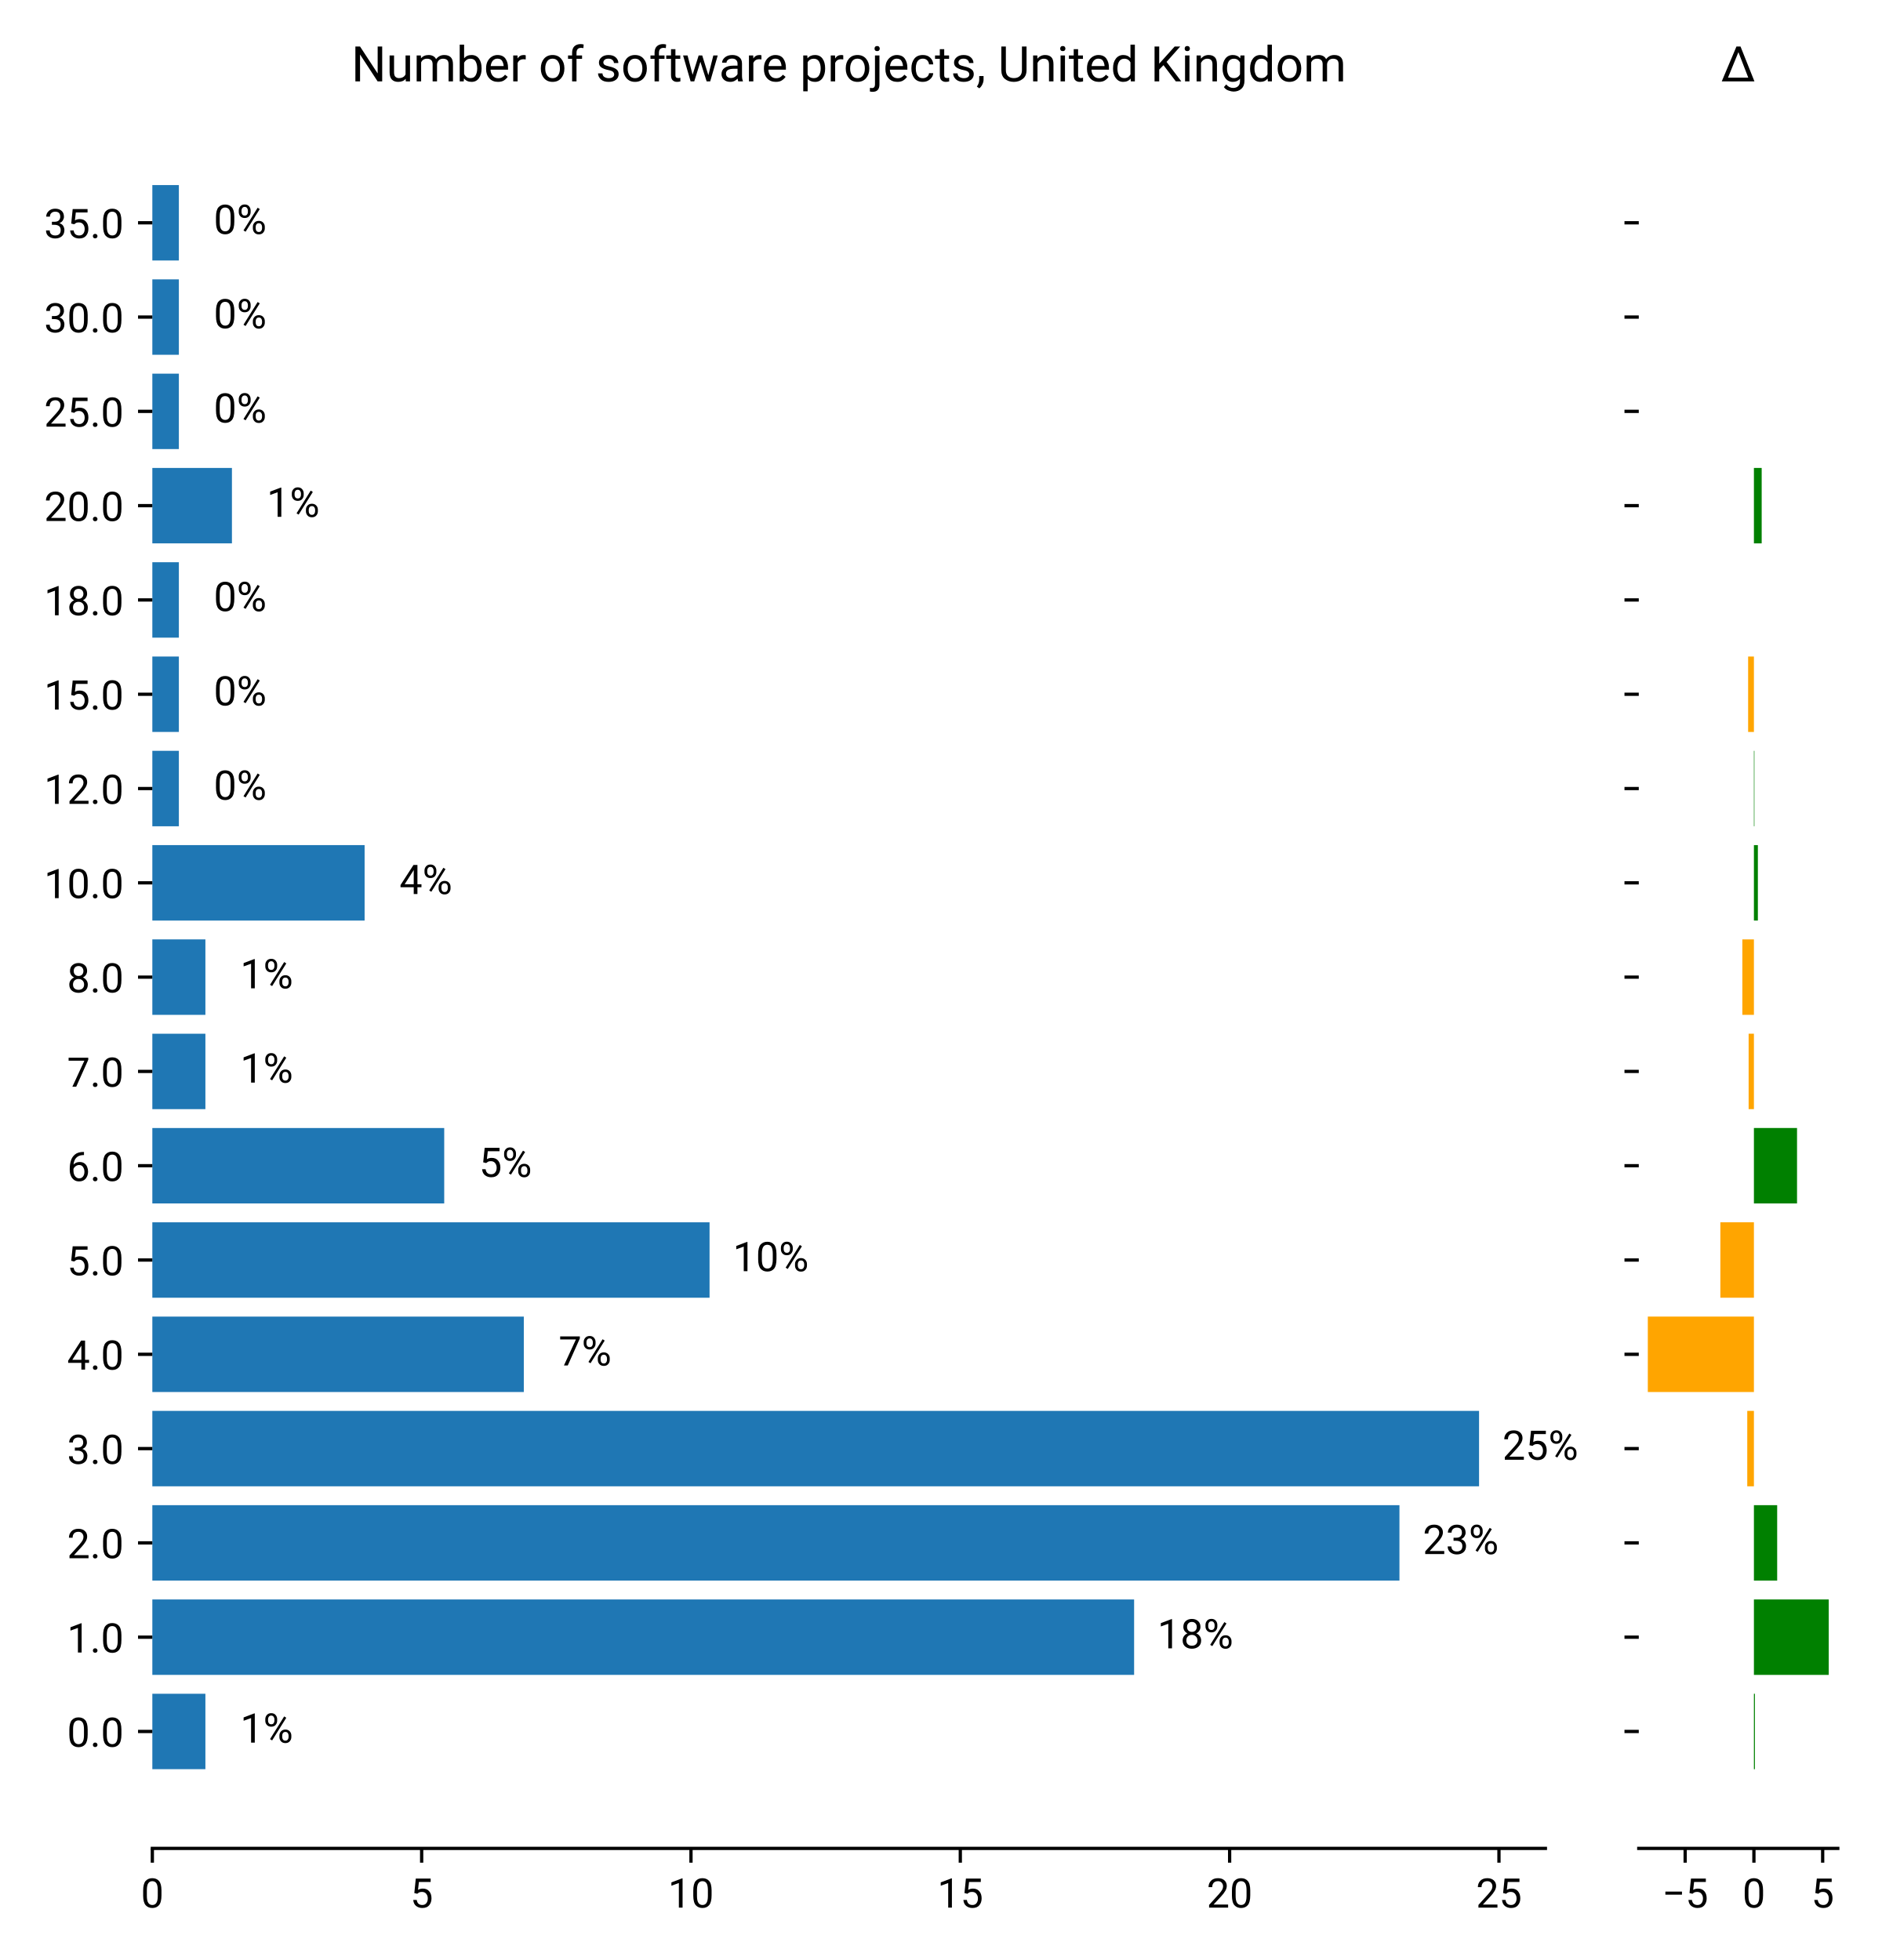
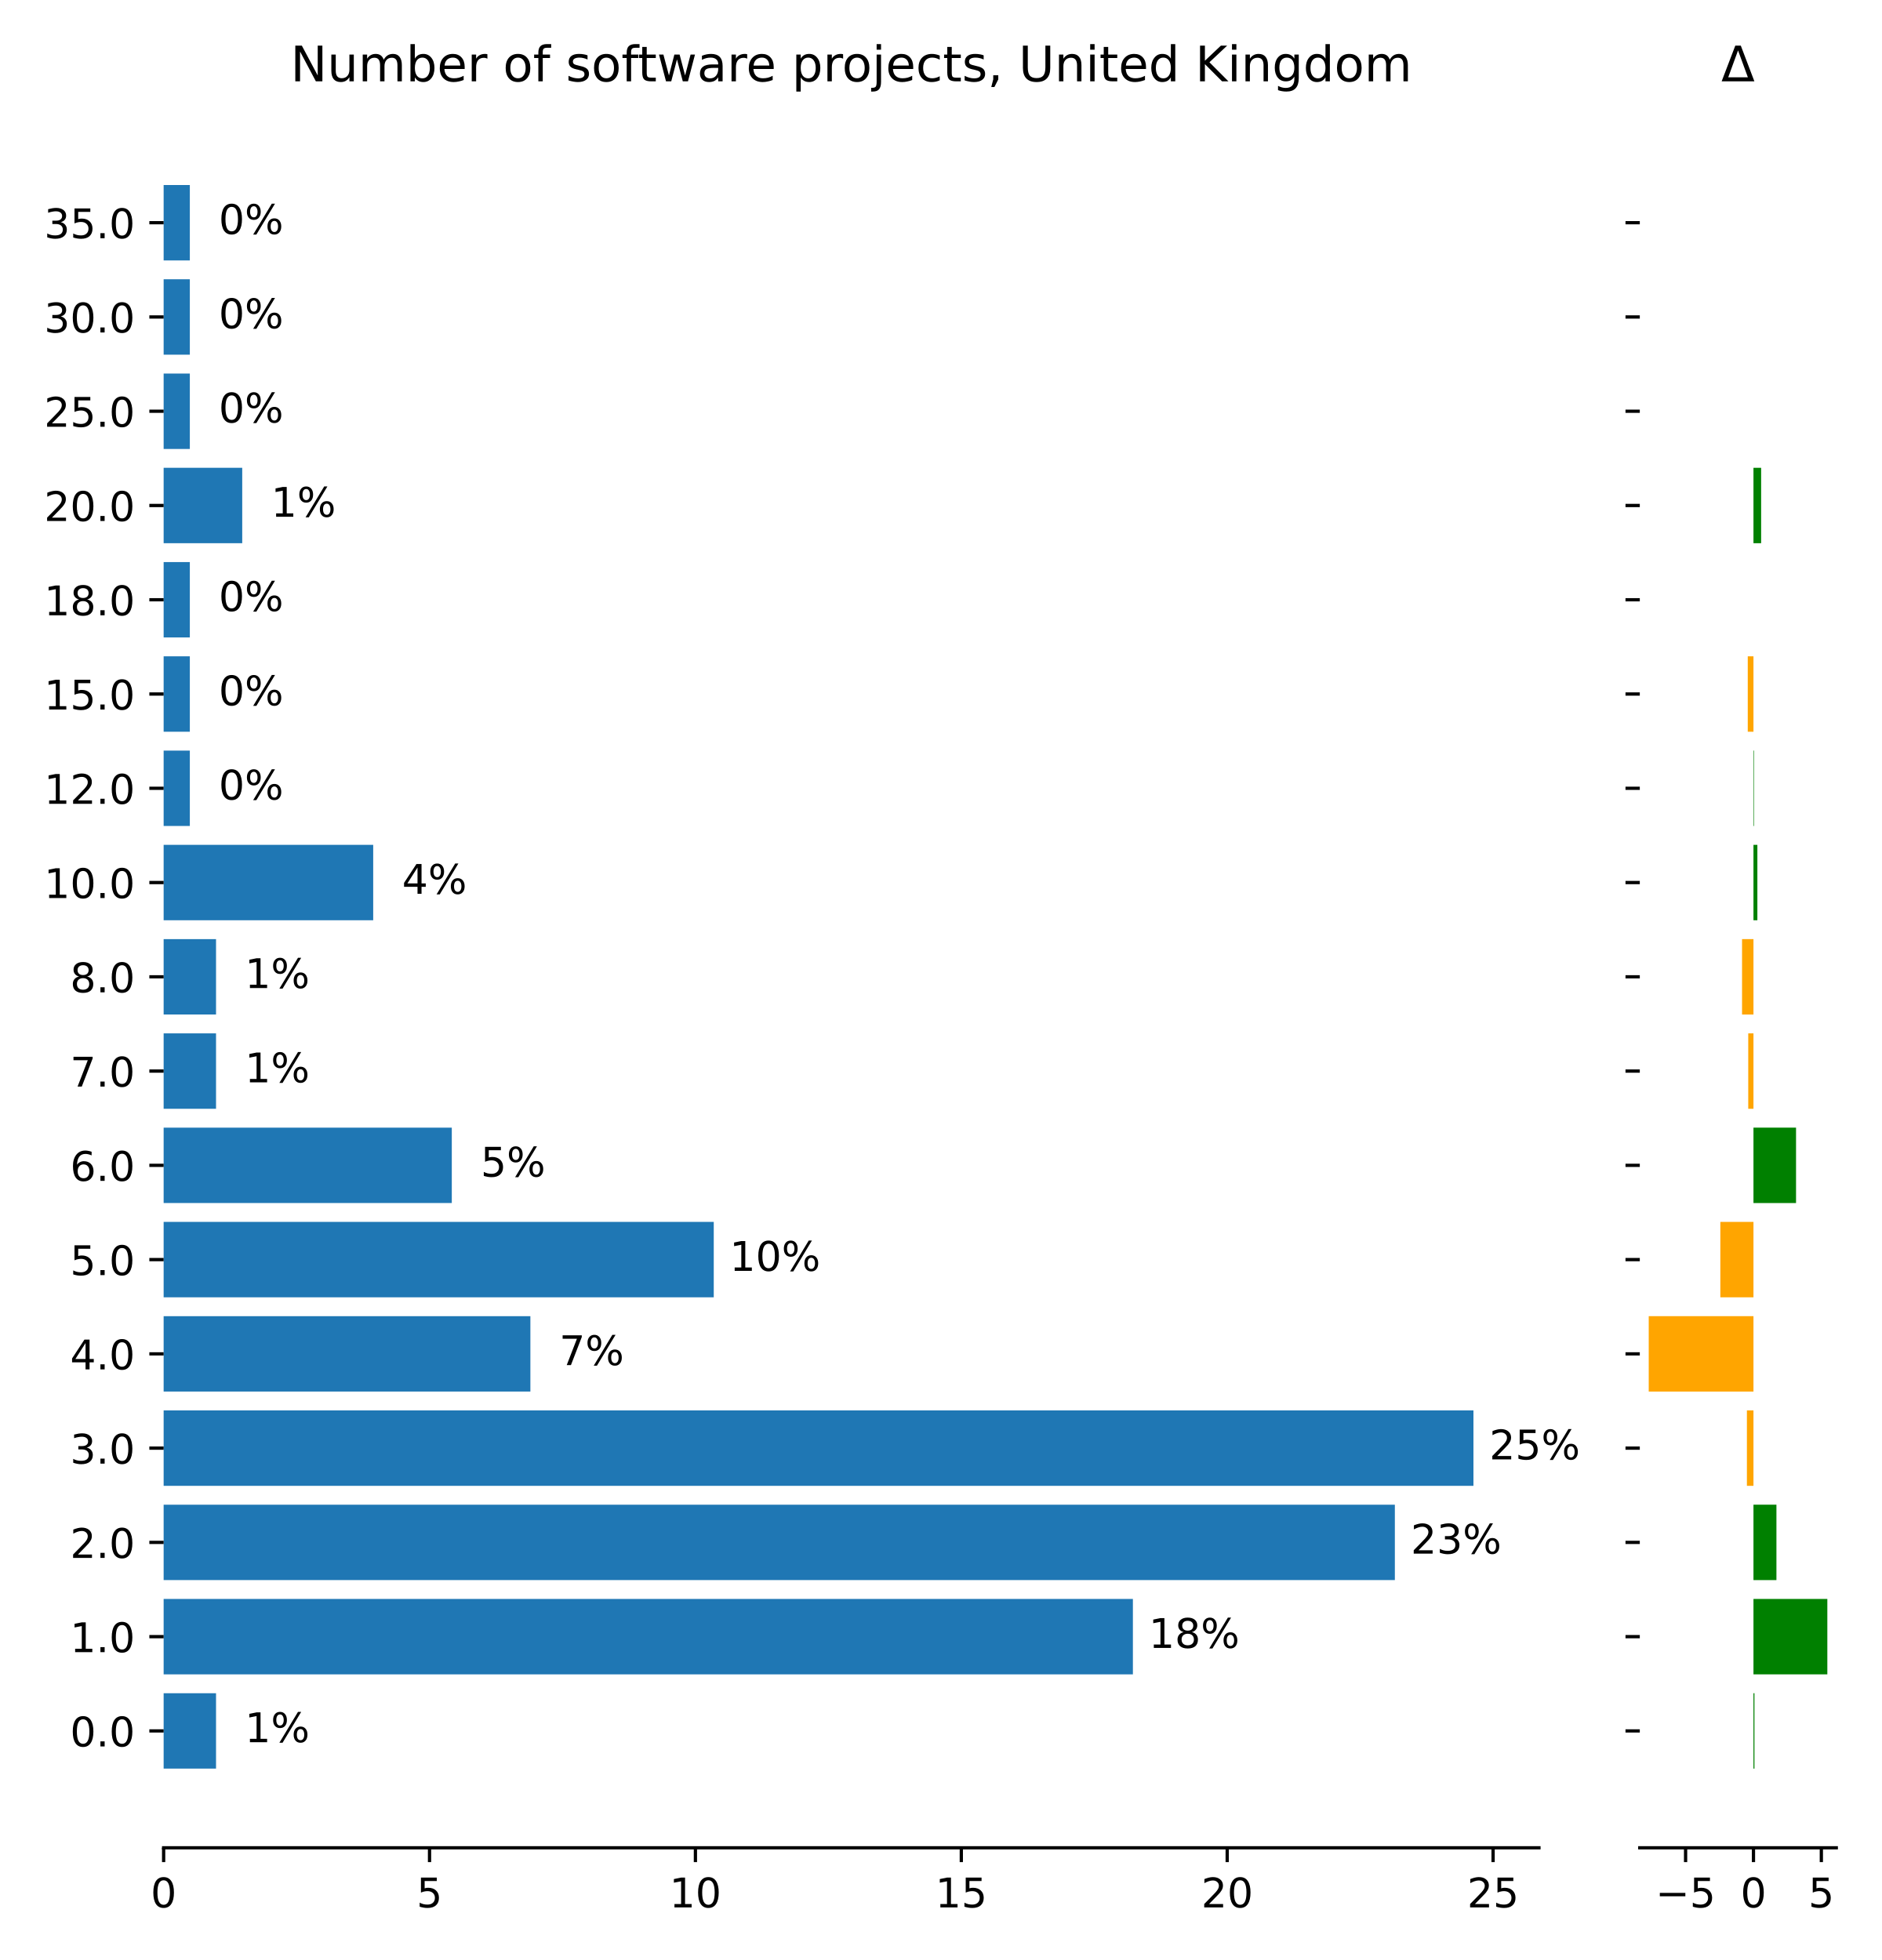
<svg xmlns="http://www.w3.org/2000/svg" xmlns:xlink="http://www.w3.org/1999/xlink" height="480pt" version="1.1" viewBox="0 0 460.8 480" width="460.8pt">
  <defs>
    <style type="text/css">*{stroke-linecap:butt;stroke-linejoin:round;}</style>
  </defs>
  <g id="figure_1">
    <g id="patch_1">
      <path d="M 0 480  L 460.8 480  L 460.8 0  L 0 0  z " style="fill:#ffffff;" />
    </g>
    <g id="axes_1">
      <g id="patch_2">
-         <path d="M 37.298 452.669  L 378.383 452.669  L 378.383 25.924  L 37.298 25.924  z " style="fill:#ffffff;" />
+         <path d="M 40.066 452.522  L 376.802 452.522  L 376.802 25.918  L 40.066 25.918  z " style="fill:#ffffff;" />
      </g>
      <g id="patch_3">
-         <path clip-path="url(#pd737e7d400)" d="M 37.298 433.271  L 50.292 433.271  L 50.292 414.797  L 37.298 414.797  z " style="fill:#1f77b4;" />
+         <path clip-path="url(#pba76882684)" d="M 40.066 433.131  L 52.894 433.131  L 52.894 414.663  L 40.066 414.663  z " style="fill:#1f77b4;" />
      </g>
      <g id="patch_4">
-         <path clip-path="url(#pd737e7d400)" d="M 37.298 410.179  L 277.682 410.179  L 277.682 391.705  L 37.298 391.705  z " style="fill:#1f77b4;" />
+         <path clip-path="url(#pba76882684)" d="M 40.066 410.046  L 277.385 410.046  L 277.385 391.578  L 40.066 391.578  z " style="fill:#1f77b4;" />
      </g>
      <g id="patch_5">
-         <path clip-path="url(#pd737e7d400)" d="M 37.298 387.087  L 342.65 387.087  L 342.65 368.613  L 37.298 368.613  z " style="fill:#1f77b4;" />
+         <path clip-path="url(#pba76882684)" d="M 40.066 386.962  L 341.525 386.962  L 341.525 368.494  L 40.066 368.494  z " style="fill:#1f77b4;" />
      </g>
      <g id="patch_6">
-         <path clip-path="url(#pd737e7d400)" d="M 37.298 363.994  L 362.14 363.994  L 362.14 345.521  L 37.298 345.521  z " style="fill:#1f77b4;" />
+         <path clip-path="url(#pba76882684)" d="M 40.066 363.877  L 360.767 363.877  L 360.767 345.409  L 40.066 345.409  z " style="fill:#1f77b4;" />
      </g>
      <g id="patch_7">
-         <path clip-path="url(#pd737e7d400)" d="M 37.298 340.902  L 128.254 340.902  L 128.254 322.428  L 37.298 322.428  z " style="fill:#1f77b4;" />
+         <path clip-path="url(#pba76882684)" d="M 40.066 340.792  L 129.862 340.792  L 129.862 322.325  L 40.066 322.325  z " style="fill:#1f77b4;" />
      </g>
      <g id="patch_8">
-         <path clip-path="url(#pd737e7d400)" d="M 37.298 317.81  L 173.732 317.81  L 173.732 299.336  L 37.298 299.336  z " style="fill:#1f77b4;" />
+         <path clip-path="url(#pba76882684)" d="M 40.066 317.708  L 174.76 317.708  L 174.76 299.24  L 40.066 299.24  z " style="fill:#1f77b4;" />
      </g>
      <g id="patch_9">
-         <path clip-path="url(#pd737e7d400)" d="M 37.298 294.718  L 108.764 294.718  L 108.764 276.244  L 37.298 276.244  z " style="fill:#1f77b4;" />
+         <path clip-path="url(#pba76882684)" d="M 40.066 294.623  L 110.62 294.623  L 110.62 276.155  L 40.066 276.155  z " style="fill:#1f77b4;" />
      </g>
      <g id="patch_10">
-         <path clip-path="url(#pd737e7d400)" d="M 37.298 271.625  L 50.292 271.625  L 50.292 253.152  L 37.298 253.152  z " style="fill:#1f77b4;" />
+         <path clip-path="url(#pba76882684)" d="M 40.066 271.538  L 52.894 271.538  L 52.894 253.071  L 40.066 253.071  z " style="fill:#1f77b4;" />
      </g>
      <g id="patch_11">
-         <path clip-path="url(#pd737e7d400)" d="M 37.298 248.533  L 50.292 248.533  L 50.292 230.059  L 37.298 230.059  z " style="fill:#1f77b4;" />
+         <path clip-path="url(#pba76882684)" d="M 40.066 248.454  L 52.894 248.454  L 52.894 229.986  L 40.066 229.986  z " style="fill:#1f77b4;" />
      </g>
      <g id="patch_12">
-         <path clip-path="url(#pd737e7d400)" d="M 37.298 225.441  L 89.273 225.441  L 89.273 206.967  L 37.298 206.967  z " style="fill:#1f77b4;" />
+         <path clip-path="url(#pba76882684)" d="M 40.066 225.369  L 91.378 225.369  L 91.378 206.902  L 40.066 206.902  z " style="fill:#1f77b4;" />
      </g>
      <g id="patch_13">
-         <path clip-path="url(#pd737e7d400)" d="M 37.298 202.349  L 43.795 202.349  L 43.795 183.875  L 37.298 183.875  z " style="fill:#1f77b4;" />
+         <path clip-path="url(#pba76882684)" d="M 40.066 202.285  L 46.48 202.285  L 46.48 183.817  L 40.066 183.817  z " style="fill:#1f77b4;" />
      </g>
      <g id="patch_14">
-         <path clip-path="url(#pd737e7d400)" d="M 37.298 179.256  L 43.795 179.256  L 43.795 160.783  L 37.298 160.783  z " style="fill:#1f77b4;" />
+         <path clip-path="url(#pba76882684)" d="M 40.066 179.2  L 46.48 179.2  L 46.48 160.732  L 40.066 160.732  z " style="fill:#1f77b4;" />
      </g>
      <g id="patch_15">
-         <path clip-path="url(#pd737e7d400)" d="M 37.298 156.164  L 43.795 156.164  L 43.795 137.69  L 37.298 137.69  z " style="fill:#1f77b4;" />
+         <path clip-path="url(#pba76882684)" d="M 40.066 156.115  L 46.48 156.115  L 46.48 137.648  L 40.066 137.648  z " style="fill:#1f77b4;" />
      </g>
      <g id="patch_16">
-         <path clip-path="url(#pd737e7d400)" d="M 37.298 133.072  L 56.789 133.072  L 56.789 114.598  L 37.298 114.598  z " style="fill:#1f77b4;" />
+         <path clip-path="url(#pba76882684)" d="M 40.066 133.031  L 59.308 133.031  L 59.308 114.563  L 40.066 114.563  z " style="fill:#1f77b4;" />
      </g>
      <g id="patch_17">
-         <path clip-path="url(#pd737e7d400)" d="M 37.298 109.98  L 43.795 109.98  L 43.795 91.506  L 37.298 91.506  z " style="fill:#1f77b4;" />
+         <path clip-path="url(#pba76882684)" d="M 40.066 109.946  L 46.48 109.946  L 46.48 91.478  L 40.066 91.478  z " style="fill:#1f77b4;" />
      </g>
      <g id="patch_18">
-         <path clip-path="url(#pd737e7d400)" d="M 37.298 86.887  L 43.795 86.887  L 43.795 68.414  L 37.298 68.414  z " style="fill:#1f77b4;" />
+         <path clip-path="url(#pba76882684)" d="M 40.066 86.862  L 46.48 86.862  L 46.48 68.394  L 40.066 68.394  z " style="fill:#1f77b4;" />
      </g>
      <g id="patch_19">
-         <path clip-path="url(#pd737e7d400)" d="M 37.298 63.795  L 43.795 63.795  L 43.795 45.321  L 37.298 45.321  z " style="fill:#1f77b4;" />
+         <path clip-path="url(#pba76882684)" d="M 40.066 63.777  L 46.48 63.777  L 46.48 45.309  L 40.066 45.309  z " style="fill:#1f77b4;" />
      </g>
      <g id="matplotlib.axis_1">
        <g id="xtick_1">
          <g id="line2d_1">
            <defs>
-               <path d="M 0 0  L 0 3.5  " id="m5e54633009" style="stroke:#000000;stroke-width:0.8;" />
+               <path d="M 0 0  L 0 3.5  " id="mc3a356a46d" style="stroke:#000000;stroke-width:0.8;" />
            </defs>
            <g>
-               <use style="stroke:#000000;stroke-width:0.8;" x="37.298" xlink:href="#m5e54633009" y="452.669" />
+               <use style="stroke:#000000;stroke-width:0.8;" x="40.066" xlink:href="#mc3a356a46d" y="452.522" />
            </g>
          </g>
          <g id="text_1">
-             <text style="font-family:Roboto;font-size:10px;font-stretch:normal;font-style:normal;font-weight:normal;text-anchor:middle;" transform="rotate(-0, 37.29844, 467.1687)" x="37.298" y="467.169">0</text>
+             <text style="font-family:DejaVu Sans;font-size:10px;font-stretch:normal;font-style:normal;font-weight:normal;text-anchor:middle;" transform="rotate(-0, 40.06562, 467.1203)" x="40.066" y="467.12">0</text>
          </g>
        </g>
        <g id="xtick_2">
          <g id="line2d_2">
            <g>
-               <use style="stroke:#000000;stroke-width:0.8;" x="103.241" xlink:href="#m5e54633009" y="452.669" />
+               <use style="stroke:#000000;stroke-width:0.8;" x="105.168" xlink:href="#mc3a356a46d" y="452.522" />
            </g>
          </g>
          <g id="text_2">
-             <text style="font-family:Roboto;font-size:10px;font-stretch:normal;font-style:normal;font-weight:normal;text-anchor:middle;" transform="rotate(-0, 103.2414, 467.1687)" x="103.241" y="467.169">5</text>
+             <text style="font-family:DejaVu Sans;font-size:10px;font-stretch:normal;font-style:normal;font-weight:normal;text-anchor:middle;" transform="rotate(-0, 105.168, 467.1203)" x="105.168" y="467.12">5</text>
          </g>
        </g>
        <g id="xtick_3">
          <g id="line2d_3">
            <g>
-               <use style="stroke:#000000;stroke-width:0.8;" x="169.184" xlink:href="#m5e54633009" y="452.669" />
+               <use style="stroke:#000000;stroke-width:0.8;" x="170.27" xlink:href="#mc3a356a46d" y="452.522" />
            </g>
          </g>
          <g id="text_3">
-             <text style="font-family:Roboto;font-size:10px;font-stretch:normal;font-style:normal;font-weight:normal;text-anchor:middle;" transform="rotate(-0, 169.1843, 467.1687)" x="169.184" y="467.169">10</text>
+             <text style="font-family:DejaVu Sans;font-size:10px;font-stretch:normal;font-style:normal;font-weight:normal;text-anchor:middle;" transform="rotate(-0, 170.2704, 467.1203)" x="170.27" y="467.12">10</text>
          </g>
        </g>
        <g id="xtick_4">
          <g id="line2d_4">
            <g>
-               <use style="stroke:#000000;stroke-width:0.8;" x="235.127" xlink:href="#m5e54633009" y="452.669" />
+               <use style="stroke:#000000;stroke-width:0.8;" x="235.373" xlink:href="#mc3a356a46d" y="452.522" />
            </g>
          </g>
          <g id="text_4">
-             <text style="font-family:Roboto;font-size:10px;font-stretch:normal;font-style:normal;font-weight:normal;text-anchor:middle;" transform="rotate(-0, 235.1272, 467.1687)" x="235.127" y="467.169">15</text>
+             <text style="font-family:DejaVu Sans;font-size:10px;font-stretch:normal;font-style:normal;font-weight:normal;text-anchor:middle;" transform="rotate(-0, 235.3728, 467.1203)" x="235.373" y="467.12">15</text>
          </g>
        </g>
        <g id="xtick_5">
          <g id="line2d_5">
            <g>
-               <use style="stroke:#000000;stroke-width:0.8;" x="301.07" xlink:href="#m5e54633009" y="452.669" />
+               <use style="stroke:#000000;stroke-width:0.8;" x="300.475" xlink:href="#mc3a356a46d" y="452.522" />
            </g>
          </g>
          <g id="text_5">
-             <text style="font-family:Roboto;font-size:10px;font-stretch:normal;font-style:normal;font-weight:normal;text-anchor:middle;" transform="rotate(-0, 301.0701, 467.1687)" x="301.07" y="467.169">20</text>
+             <text style="font-family:DejaVu Sans;font-size:10px;font-stretch:normal;font-style:normal;font-weight:normal;text-anchor:middle;" transform="rotate(-0, 300.4751, 467.1203)" x="300.475" y="467.12">20</text>
          </g>
        </g>
        <g id="xtick_6">
          <g id="line2d_6">
            <g>
-               <use style="stroke:#000000;stroke-width:0.8;" x="367.013" xlink:href="#m5e54633009" y="452.669" />
+               <use style="stroke:#000000;stroke-width:0.8;" x="365.578" xlink:href="#mc3a356a46d" y="452.522" />
            </g>
          </g>
          <g id="text_6">
-             <text style="font-family:Roboto;font-size:10px;font-stretch:normal;font-style:normal;font-weight:normal;text-anchor:middle;" transform="rotate(-0, 367.013, 467.1687)" x="367.013" y="467.169">25</text>
+             <text style="font-family:DejaVu Sans;font-size:10px;font-stretch:normal;font-style:normal;font-weight:normal;text-anchor:middle;" transform="rotate(-0, 365.5775, 467.1203)" x="365.578" y="467.12">25</text>
          </g>
        </g>
      </g>
      <g id="matplotlib.axis_2">
        <g id="ytick_1">
          <g id="line2d_7">
            <defs>
-               <path d="M 0 0  L -3.5 0  " id="m354d443a71" style="stroke:#000000;stroke-width:0.8;" />
+               <path d="M 0 0  L -3.5 0  " id="m82278324de" style="stroke:#000000;stroke-width:0.8;" />
            </defs>
            <g>
-               <use style="stroke:#000000;stroke-width:0.8;" x="37.298" xlink:href="#m354d443a71" y="424.034" />
+               <use style="stroke:#000000;stroke-width:0.8;" x="40.066" xlink:href="#m82278324de" y="423.897" />
            </g>
          </g>
          <g id="text_7">
-             <text style="font-family:Roboto;font-size:10px;font-stretch:normal;font-style:normal;font-weight:normal;text-anchor:end;" transform="rotate(-0, 30.29844, 427.7843)" x="30.298" y="427.784">0.0</text>
+             <text style="font-family:DejaVu Sans;font-size:10px;font-stretch:normal;font-style:normal;font-weight:normal;text-anchor:end;" transform="rotate(-0, 33.06562, 427.6962)" x="33.066" y="427.696">0.0</text>
          </g>
        </g>
        <g id="ytick_2">
          <g id="line2d_8">
            <g>
-               <use style="stroke:#000000;stroke-width:0.8;" x="37.298" xlink:href="#m354d443a71" y="400.942" />
+               <use style="stroke:#000000;stroke-width:0.8;" x="40.066" xlink:href="#m82278324de" y="400.812" />
            </g>
          </g>
          <g id="text_8">
-             <text style="font-family:Roboto;font-size:10px;font-stretch:normal;font-style:normal;font-weight:normal;text-anchor:end;" transform="rotate(-0, 30.29844, 404.6921)" x="30.298" y="404.692">1.0</text>
+             <text style="font-family:DejaVu Sans;font-size:10px;font-stretch:normal;font-style:normal;font-weight:normal;text-anchor:end;" transform="rotate(-0, 33.06562, 404.6115)" x="33.066" y="404.612">1.0</text>
          </g>
        </g>
        <g id="ytick_3">
          <g id="line2d_9">
            <g>
-               <use style="stroke:#000000;stroke-width:0.8;" x="37.298" xlink:href="#m354d443a71" y="377.85" />
+               <use style="stroke:#000000;stroke-width:0.8;" x="40.066" xlink:href="#m82278324de" y="377.728" />
            </g>
          </g>
          <g id="text_9">
-             <text style="font-family:Roboto;font-size:10px;font-stretch:normal;font-style:normal;font-weight:normal;text-anchor:end;" transform="rotate(-0, 30.29844, 381.5998)" x="30.298" y="381.6">2.0</text>
+             <text style="font-family:DejaVu Sans;font-size:10px;font-stretch:normal;font-style:normal;font-weight:normal;text-anchor:end;" transform="rotate(-0, 33.06562, 381.5269)" x="33.066" y="381.527">2.0</text>
          </g>
        </g>
        <g id="ytick_4">
          <g id="line2d_10">
            <g>
-               <use style="stroke:#000000;stroke-width:0.8;" x="37.298" xlink:href="#m354d443a71" y="354.758" />
+               <use style="stroke:#000000;stroke-width:0.8;" x="40.066" xlink:href="#m82278324de" y="354.643" />
            </g>
          </g>
          <g id="text_10">
-             <text style="font-family:Roboto;font-size:10px;font-stretch:normal;font-style:normal;font-weight:normal;text-anchor:end;" transform="rotate(-0, 30.29844, 358.5076)" x="30.298" y="358.508">3.0</text>
+             <text style="font-family:DejaVu Sans;font-size:10px;font-stretch:normal;font-style:normal;font-weight:normal;text-anchor:end;" transform="rotate(-0, 33.06562, 358.4423)" x="33.066" y="358.442">3.0</text>
          </g>
        </g>
        <g id="ytick_5">
          <g id="line2d_11">
            <g>
-               <use style="stroke:#000000;stroke-width:0.8;" x="37.298" xlink:href="#m354d443a71" y="331.665" />
+               <use style="stroke:#000000;stroke-width:0.8;" x="40.066" xlink:href="#m82278324de" y="331.558" />
            </g>
          </g>
          <g id="text_11">
-             <text style="font-family:Roboto;font-size:10px;font-stretch:normal;font-style:normal;font-weight:normal;text-anchor:end;" transform="rotate(-0, 30.29844, 335.4153)" x="30.298" y="335.415">4.0</text>
+             <text style="font-family:DejaVu Sans;font-size:10px;font-stretch:normal;font-style:normal;font-weight:normal;text-anchor:end;" transform="rotate(-0, 33.06562, 335.3577)" x="33.066" y="335.358">4.0</text>
          </g>
        </g>
        <g id="ytick_6">
          <g id="line2d_12">
            <g>
-               <use style="stroke:#000000;stroke-width:0.8;" x="37.298" xlink:href="#m354d443a71" y="308.573" />
+               <use style="stroke:#000000;stroke-width:0.8;" x="40.066" xlink:href="#m82278324de" y="308.474" />
            </g>
          </g>
          <g id="text_12">
-             <text style="font-family:Roboto;font-size:10px;font-stretch:normal;font-style:normal;font-weight:normal;text-anchor:end;" transform="rotate(-0, 30.29844, 312.323)" x="30.298" y="312.323">5.0</text>
+             <text style="font-family:DejaVu Sans;font-size:10px;font-stretch:normal;font-style:normal;font-weight:normal;text-anchor:end;" transform="rotate(-0, 33.06562, 312.2731)" x="33.066" y="312.273">5.0</text>
          </g>
        </g>
        <g id="ytick_7">
          <g id="line2d_13">
            <g>
-               <use style="stroke:#000000;stroke-width:0.8;" x="37.298" xlink:href="#m354d443a71" y="285.481" />
+               <use style="stroke:#000000;stroke-width:0.8;" x="40.066" xlink:href="#m82278324de" y="285.389" />
            </g>
          </g>
          <g id="text_13">
-             <text style="font-family:Roboto;font-size:10px;font-stretch:normal;font-style:normal;font-weight:normal;text-anchor:end;" transform="rotate(-0, 30.29844, 289.2308)" x="30.298" y="289.231">6.0</text>
+             <text style="font-family:DejaVu Sans;font-size:10px;font-stretch:normal;font-style:normal;font-weight:normal;text-anchor:end;" transform="rotate(-0, 33.06562, 289.1885)" x="33.066" y="289.188">6.0</text>
          </g>
        </g>
        <g id="ytick_8">
          <g id="line2d_14">
            <g>
-               <use style="stroke:#000000;stroke-width:0.8;" x="37.298" xlink:href="#m354d443a71" y="262.389" />
+               <use style="stroke:#000000;stroke-width:0.8;" x="40.066" xlink:href="#m82278324de" y="262.305" />
            </g>
          </g>
          <g id="text_14">
-             <text style="font-family:Roboto;font-size:10px;font-stretch:normal;font-style:normal;font-weight:normal;text-anchor:end;" transform="rotate(-0, 30.29844, 266.1385)" x="30.298" y="266.139">7.0</text>
+             <text style="font-family:DejaVu Sans;font-size:10px;font-stretch:normal;font-style:normal;font-weight:normal;text-anchor:end;" transform="rotate(-0, 33.06562, 266.1038)" x="33.066" y="266.104">7.0</text>
          </g>
        </g>
        <g id="ytick_9">
          <g id="line2d_15">
            <g>
-               <use style="stroke:#000000;stroke-width:0.8;" x="37.298" xlink:href="#m354d443a71" y="239.296" />
+               <use style="stroke:#000000;stroke-width:0.8;" x="40.066" xlink:href="#m82278324de" y="239.22" />
            </g>
          </g>
          <g id="text_15">
-             <text style="font-family:Roboto;font-size:10px;font-stretch:normal;font-style:normal;font-weight:normal;text-anchor:end;" transform="rotate(-0, 30.29844, 243.0462)" x="30.298" y="243.046">8.0</text>
+             <text style="font-family:DejaVu Sans;font-size:10px;font-stretch:normal;font-style:normal;font-weight:normal;text-anchor:end;" transform="rotate(-0, 33.06562, 243.0192)" x="33.066" y="243.019">8.0</text>
          </g>
        </g>
        <g id="ytick_10">
          <g id="line2d_16">
            <g>
-               <use style="stroke:#000000;stroke-width:0.8;" x="37.298" xlink:href="#m354d443a71" y="216.204" />
+               <use style="stroke:#000000;stroke-width:0.8;" x="40.066" xlink:href="#m82278324de" y="216.135" />
            </g>
          </g>
          <g id="text_16">
-             <text style="font-family:Roboto;font-size:10px;font-stretch:normal;font-style:normal;font-weight:normal;text-anchor:end;" transform="rotate(-0, 30.29844, 219.954)" x="30.298" y="219.954">10.0</text>
+             <text style="font-family:DejaVu Sans;font-size:10px;font-stretch:normal;font-style:normal;font-weight:normal;text-anchor:end;" transform="rotate(-0, 33.06562, 219.9346)" x="33.066" y="219.935">10.0</text>
          </g>
        </g>
        <g id="ytick_11">
          <g id="line2d_17">
            <g>
-               <use style="stroke:#000000;stroke-width:0.8;" x="37.298" xlink:href="#m354d443a71" y="193.112" />
+               <use style="stroke:#000000;stroke-width:0.8;" x="40.066" xlink:href="#m82278324de" y="193.051" />
            </g>
          </g>
          <g id="text_17">
-             <text style="font-family:Roboto;font-size:10px;font-stretch:normal;font-style:normal;font-weight:normal;text-anchor:end;" transform="rotate(-0, 30.29844, 196.8617)" x="30.298" y="196.862">12.0</text>
+             <text style="font-family:DejaVu Sans;font-size:10px;font-stretch:normal;font-style:normal;font-weight:normal;text-anchor:end;" transform="rotate(-0, 33.06562, 196.85)" x="33.066" y="196.85">12.0</text>
          </g>
        </g>
        <g id="ytick_12">
          <g id="line2d_18">
            <g>
-               <use style="stroke:#000000;stroke-width:0.8;" x="37.298" xlink:href="#m354d443a71" y="170.019" />
+               <use style="stroke:#000000;stroke-width:0.8;" x="40.066" xlink:href="#m82278324de" y="169.966" />
            </g>
          </g>
          <g id="text_18">
-             <text style="font-family:Roboto;font-size:10px;font-stretch:normal;font-style:normal;font-weight:normal;text-anchor:end;" transform="rotate(-0, 30.29844, 173.7695)" x="30.298" y="173.769">15.0</text>
+             <text style="font-family:DejaVu Sans;font-size:10px;font-stretch:normal;font-style:normal;font-weight:normal;text-anchor:end;" transform="rotate(-0, 33.06562, 173.7654)" x="33.066" y="173.765">15.0</text>
          </g>
        </g>
        <g id="ytick_13">
          <g id="line2d_19">
            <g>
-               <use style="stroke:#000000;stroke-width:0.8;" x="37.298" xlink:href="#m354d443a71" y="146.927" />
+               <use style="stroke:#000000;stroke-width:0.8;" x="40.066" xlink:href="#m82278324de" y="146.882" />
            </g>
          </g>
          <g id="text_19">
-             <text style="font-family:Roboto;font-size:10px;font-stretch:normal;font-style:normal;font-weight:normal;text-anchor:end;" transform="rotate(-0, 30.29844, 150.6772)" x="30.298" y="150.677">18.0</text>
+             <text style="font-family:DejaVu Sans;font-size:10px;font-stretch:normal;font-style:normal;font-weight:normal;text-anchor:end;" transform="rotate(-0, 33.06562, 150.6807)" x="33.066" y="150.681">18.0</text>
          </g>
        </g>
        <g id="ytick_14">
          <g id="line2d_20">
            <g>
-               <use style="stroke:#000000;stroke-width:0.8;" x="37.298" xlink:href="#m354d443a71" y="123.835" />
+               <use style="stroke:#000000;stroke-width:0.8;" x="40.066" xlink:href="#m82278324de" y="123.797" />
            </g>
          </g>
          <g id="text_20">
-             <text style="font-family:Roboto;font-size:10px;font-stretch:normal;font-style:normal;font-weight:normal;text-anchor:end;" transform="rotate(-0, 30.29844, 127.5849)" x="30.298" y="127.585">20.0</text>
+             <text style="font-family:DejaVu Sans;font-size:10px;font-stretch:normal;font-style:normal;font-weight:normal;text-anchor:end;" transform="rotate(-0, 33.06562, 127.5961)" x="33.066" y="127.596">20.0</text>
          </g>
        </g>
        <g id="ytick_15">
          <g id="line2d_21">
            <g>
-               <use style="stroke:#000000;stroke-width:0.8;" x="37.298" xlink:href="#m354d443a71" y="100.743" />
+               <use style="stroke:#000000;stroke-width:0.8;" x="40.066" xlink:href="#m82278324de" y="100.712" />
            </g>
          </g>
          <g id="text_21">
-             <text style="font-family:Roboto;font-size:10px;font-stretch:normal;font-style:normal;font-weight:normal;text-anchor:end;" transform="rotate(-0, 30.29844, 104.4927)" x="30.298" y="104.493">25.0</text>
+             <text style="font-family:DejaVu Sans;font-size:10px;font-stretch:normal;font-style:normal;font-weight:normal;text-anchor:end;" transform="rotate(-0, 33.06562, 104.5115)" x="33.066" y="104.512">25.0</text>
          </g>
        </g>
        <g id="ytick_16">
          <g id="line2d_22">
            <g>
-               <use style="stroke:#000000;stroke-width:0.8;" x="37.298" xlink:href="#m354d443a71" y="77.65" />
+               <use style="stroke:#000000;stroke-width:0.8;" x="40.066" xlink:href="#m82278324de" y="77.628" />
            </g>
          </g>
          <g id="text_22">
-             <text style="font-family:Roboto;font-size:10px;font-stretch:normal;font-style:normal;font-weight:normal;text-anchor:end;" transform="rotate(-0, 30.29844, 81.40042)" x="30.298" y="81.4">30.0</text>
+             <text style="font-family:DejaVu Sans;font-size:10px;font-stretch:normal;font-style:normal;font-weight:normal;text-anchor:end;" transform="rotate(-0, 33.06562, 81.42689)" x="33.066" y="81.427">30.0</text>
          </g>
        </g>
        <g id="ytick_17">
          <g id="line2d_23">
            <g>
-               <use style="stroke:#000000;stroke-width:0.8;" x="37.298" xlink:href="#m354d443a71" y="54.558" />
+               <use style="stroke:#000000;stroke-width:0.8;" x="40.066" xlink:href="#m82278324de" y="54.543" />
            </g>
          </g>
          <g id="text_23">
-             <text style="font-family:Roboto;font-size:10px;font-stretch:normal;font-style:normal;font-weight:normal;text-anchor:end;" transform="rotate(-0, 30.29844, 58.30815)" x="30.298" y="58.308">35.0</text>
+             <text style="font-family:DejaVu Sans;font-size:10px;font-stretch:normal;font-style:normal;font-weight:normal;text-anchor:end;" transform="rotate(-0, 33.06562, 58.34227)" x="33.066" y="58.342">35.0</text>
          </g>
        </g>
      </g>
      <g id="patch_20">
-         <path d="M 37.298 452.669  L 378.383 452.669  " style="fill:none;stroke:#000000;stroke-linecap:square;stroke-linejoin:miter;stroke-width:0.8;" />
+         <path d="M 40.066 452.522  L 376.802 452.522  " style="fill:none;stroke:#000000;stroke-linecap:square;stroke-linejoin:miter;stroke-width:0.8;" />
      </g>
      <g id="text_24">
-         <text style="font-family:Roboto;font-size:10px;font-stretch:normal;font-style:normal;font-weight:normal;text-anchor:middle;" transform="rotate(-0, 65.29212, 426.7687)" x="65.292" y="426.769">1%</text>
+         <text style="font-family:DejaVu Sans;font-size:10px;font-stretch:normal;font-style:normal;font-weight:normal;text-anchor:middle;" transform="rotate(-0, 67.89368, 426.6563)" x="67.894" y="426.656">1%</text>
      </g>
      <g id="text_25">
-         <text style="font-family:Roboto;font-size:10px;font-stretch:normal;font-style:normal;font-weight:normal;text-anchor:middle;" transform="rotate(-0, 292.6815, 403.6765)" x="292.682" y="403.676">18%</text>
+         <text style="font-family:DejaVu Sans;font-size:10px;font-stretch:normal;font-style:normal;font-weight:normal;text-anchor:middle;" transform="rotate(-0, 292.3846, 403.5717)" x="292.385" y="403.572">18%</text>
      </g>
      <g id="text_26">
-         <text style="font-family:Roboto;font-size:10px;font-stretch:normal;font-style:normal;font-weight:normal;text-anchor:middle;" transform="rotate(-0, 357.6499, 380.5842)" x="357.65" y="380.584">23%</text>
+         <text style="font-family:DejaVu Sans;font-size:10px;font-stretch:normal;font-style:normal;font-weight:normal;text-anchor:middle;" transform="rotate(-0, 356.5249, 380.4871)" x="356.525" y="380.487">23%</text>
      </g>
      <g id="text_27">
-         <text style="font-family:Roboto;font-size:10px;font-stretch:normal;font-style:normal;font-weight:normal;text-anchor:middle;" transform="rotate(-0, 377.1404, 357.4919)" x="377.14" y="357.492">25%</text>
+         <text style="font-family:DejaVu Sans;font-size:10px;font-stretch:normal;font-style:normal;font-weight:normal;text-anchor:middle;" transform="rotate(-0, 375.767, 357.4025)" x="375.767" y="357.402">25%</text>
      </g>
      <g id="text_28">
-         <text style="font-family:Roboto;font-size:10px;font-stretch:normal;font-style:normal;font-weight:normal;text-anchor:middle;" transform="rotate(-0, 143.2542, 334.3997)" x="143.254" y="334.4">7%</text>
+         <text style="font-family:DejaVu Sans;font-size:10px;font-stretch:normal;font-style:normal;font-weight:normal;text-anchor:middle;" transform="rotate(-0, 144.862, 334.3178)" x="144.862" y="334.318">7%</text>
      </g>
      <g id="text_29">
-         <text style="font-family:Roboto;font-size:10px;font-stretch:normal;font-style:normal;font-weight:normal;text-anchor:middle;" transform="rotate(-0, 188.7321, 311.3074)" x="188.732" y="311.307">10%</text>
+         <text style="font-family:DejaVu Sans;font-size:10px;font-stretch:normal;font-style:normal;font-weight:normal;text-anchor:middle;" transform="rotate(-0, 189.7602, 311.2332)" x="189.76" y="311.233">10%</text>
      </g>
      <g id="text_30">
-         <text style="font-family:Roboto;font-size:10px;font-stretch:normal;font-style:normal;font-weight:normal;text-anchor:middle;" transform="rotate(-0, 123.7637, 288.2151)" x="123.764" y="288.215">5%</text>
+         <text style="font-family:DejaVu Sans;font-size:10px;font-stretch:normal;font-style:normal;font-weight:normal;text-anchor:middle;" transform="rotate(-0, 125.6199, 288.1486)" x="125.62" y="288.149">5%</text>
      </g>
      <g id="text_31">
-         <text style="font-family:Roboto;font-size:10px;font-stretch:normal;font-style:normal;font-weight:normal;text-anchor:middle;" transform="rotate(-0, 65.29212, 265.1229)" x="65.292" y="265.123">1%</text>
+         <text style="font-family:DejaVu Sans;font-size:10px;font-stretch:normal;font-style:normal;font-weight:normal;text-anchor:middle;" transform="rotate(-0, 67.89368, 265.064)" x="67.894" y="265.064">1%</text>
      </g>
      <g id="text_32">
-         <text style="font-family:Roboto;font-size:10px;font-stretch:normal;font-style:normal;font-weight:normal;text-anchor:middle;" transform="rotate(-0, 65.29212, 242.0306)" x="65.292" y="242.031">1%</text>
+         <text style="font-family:DejaVu Sans;font-size:10px;font-stretch:normal;font-style:normal;font-weight:normal;text-anchor:middle;" transform="rotate(-0, 67.89368, 241.9794)" x="67.894" y="241.979">1%</text>
      </g>
      <g id="text_33">
-         <text style="font-family:Roboto;font-size:10px;font-stretch:normal;font-style:normal;font-weight:normal;text-anchor:middle;" transform="rotate(-0, 104.2732, 218.9384)" x="104.273" y="218.938">4%</text>
+         <text style="font-family:DejaVu Sans;font-size:10px;font-stretch:normal;font-style:normal;font-weight:normal;text-anchor:middle;" transform="rotate(-0, 106.3778, 218.8948)" x="106.378" y="218.895">4%</text>
      </g>
      <g id="text_34">
-         <text style="font-family:Roboto;font-size:10px;font-stretch:normal;font-style:normal;font-weight:normal;text-anchor:middle;" transform="rotate(-0, 58.79528, 195.8461)" x="58.795" y="195.846">0%</text>
+         <text style="font-family:DejaVu Sans;font-size:10px;font-stretch:normal;font-style:normal;font-weight:normal;text-anchor:middle;" transform="rotate(-0, 61.47965, 195.8101)" x="61.48" y="195.81">0%</text>
      </g>
      <g id="text_35">
-         <text style="font-family:Roboto;font-size:10px;font-stretch:normal;font-style:normal;font-weight:normal;text-anchor:middle;" transform="rotate(-0, 58.79528, 172.7538)" x="58.795" y="172.754">0%</text>
+         <text style="font-family:DejaVu Sans;font-size:10px;font-stretch:normal;font-style:normal;font-weight:normal;text-anchor:middle;" transform="rotate(-0, 61.47965, 172.7255)" x="61.48" y="172.726">0%</text>
      </g>
      <g id="text_36">
-         <text style="font-family:Roboto;font-size:10px;font-stretch:normal;font-style:normal;font-weight:normal;text-anchor:middle;" transform="rotate(-0, 58.79528, 149.6616)" x="58.795" y="149.662">0%</text>
+         <text style="font-family:DejaVu Sans;font-size:10px;font-stretch:normal;font-style:normal;font-weight:normal;text-anchor:middle;" transform="rotate(-0, 61.47965, 149.6409)" x="61.48" y="149.641">0%</text>
      </g>
      <g id="text_37">
-         <text style="font-family:Roboto;font-size:10px;font-stretch:normal;font-style:normal;font-weight:normal;text-anchor:middle;" transform="rotate(-0, 71.78896, 126.5693)" x="71.789" y="126.569">1%</text>
+         <text style="font-family:DejaVu Sans;font-size:10px;font-stretch:normal;font-style:normal;font-weight:normal;text-anchor:middle;" transform="rotate(-0, 74.30771, 126.5563)" x="74.308" y="126.556">1%</text>
      </g>
      <g id="text_38">
-         <text style="font-family:Roboto;font-size:10px;font-stretch:normal;font-style:normal;font-weight:normal;text-anchor:middle;" transform="rotate(-0, 58.79528, 103.4771)" x="58.795" y="103.477">0%</text>
+         <text style="font-family:DejaVu Sans;font-size:10px;font-stretch:normal;font-style:normal;font-weight:normal;text-anchor:middle;" transform="rotate(-0, 61.47965, 103.4717)" x="61.48" y="103.472">0%</text>
      </g>
      <g id="text_39">
-         <text style="font-family:Roboto;font-size:10px;font-stretch:normal;font-style:normal;font-weight:normal;text-anchor:middle;" transform="rotate(-0, 58.79528, 80.38479)" x="58.795" y="80.385">0%</text>
+         <text style="font-family:DejaVu Sans;font-size:10px;font-stretch:normal;font-style:normal;font-weight:normal;text-anchor:middle;" transform="rotate(-0, 61.47965, 80.38705)" x="61.48" y="80.387">0%</text>
      </g>
      <g id="text_40">
-         <text style="font-family:Roboto;font-size:10px;font-stretch:normal;font-style:normal;font-weight:normal;text-anchor:middle;" transform="rotate(-0, 58.79528, 57.29253)" x="58.795" y="57.293">0%</text>
+         <text style="font-family:DejaVu Sans;font-size:10px;font-stretch:normal;font-style:normal;font-weight:normal;text-anchor:middle;" transform="rotate(-0, 61.47965, 57.30243)" x="61.48" y="57.302">0%</text>
      </g>
      <g id="text_41">
-         <text style="font-family:Roboto;font-size:12px;font-stretch:normal;font-style:normal;font-weight:normal;text-anchor:middle;" transform="rotate(-0, 207.8405, 19.92375)" x="207.84" y="19.924">Number of software projects, United Kingdom</text>
+         <text style="font-family:DejaVu Sans;font-size:12px;font-stretch:normal;font-style:normal;font-weight:normal;text-anchor:middle;" transform="rotate(-0, 208.4338, 19.91812)" x="208.434" y="19.918">Number of software projects, United Kingdom</text>
      </g>
    </g>
    <g id="axes_2">
      <g id="patch_21">
-         <path d="M 401.247 452.669  L 449.973 452.669  L 449.973 25.924  L 401.247 25.924  z " style="fill:#ffffff;" />
+         <path d="M 401.497 452.522  L 449.602 452.522  L 449.602 25.918  L 401.497 25.918  z " style="fill:#ffffff;" />
      </g>
      <g id="patch_22">
-         <path clip-path="url(#pe18a475491)" d="M 429.439 433.271  L 429.681 433.271  L 429.681 414.797  L 429.439 414.797  z " style="fill:#008000;" />
+         <path clip-path="url(#ped2de57dc3)" d="M 429.329 433.131  L 429.569 433.131  L 429.569 414.663  L 429.329 414.663  z " style="fill:#008000;" />
      </g>
      <g id="patch_23">
-         <path clip-path="url(#pe18a475491)" d="M 429.439 410.179  L 447.759 410.179  L 447.759 391.705  L 429.439 391.705  z " style="fill:#008000;" />
+         <path clip-path="url(#ped2de57dc3)" d="M 429.329 410.046  L 447.416 410.046  L 447.416 391.578  L 429.329 391.578  z " style="fill:#008000;" />
      </g>
      <g id="patch_24">
-         <path clip-path="url(#pe18a475491)" d="M 429.439 387.087  L 435.134 387.087  L 435.134 368.613  L 429.439 368.613  z " style="fill:#008000;" />
+         <path clip-path="url(#ped2de57dc3)" d="M 429.329 386.962  L 434.952 386.962  L 434.952 368.494  L 429.329 368.494  z " style="fill:#008000;" />
      </g>
      <g id="patch_25">
-         <path clip-path="url(#pe18a475491)" d="M 429.439 363.994  L 427.81 363.994  L 427.81 345.521  L 429.439 345.521  z " style="fill:#ffa500;" />
+         <path clip-path="url(#ped2de57dc3)" d="M 429.329 363.877  L 427.722 363.877  L 427.722 345.409  L 429.329 345.409  z " style="fill:#ffa500;" />
      </g>
      <g id="patch_26">
-         <path clip-path="url(#pe18a475491)" d="M 429.439 340.902  L 403.462 340.902  L 403.462 322.428  L 429.439 322.428  z " style="fill:#ffa500;" />
+         <path clip-path="url(#ped2de57dc3)" d="M 429.329 340.792  L 403.684 340.792  L 403.684 322.325  L 429.329 322.325  z " style="fill:#ffa500;" />
      </g>
      <g id="patch_27">
-         <path clip-path="url(#pe18a475491)" d="M 429.439 317.81  L 421.222 317.81  L 421.222 299.336  L 429.439 299.336  z " style="fill:#ffa500;" />
+         <path clip-path="url(#ped2de57dc3)" d="M 429.329 317.708  L 421.217 317.708  L 421.217 299.24  L 429.329 299.24  z " style="fill:#ffa500;" />
      </g>
      <g id="patch_28">
-         <path clip-path="url(#pe18a475491)" d="M 429.439 294.718  L 439.996 294.718  L 439.996 276.244  L 429.439 276.244  z " style="fill:#008000;" />
+         <path clip-path="url(#ped2de57dc3)" d="M 429.329 294.623  L 439.752 294.623  L 439.752 276.155  L 429.329 276.155  z " style="fill:#008000;" />
      </g>
      <g id="patch_29">
-         <path clip-path="url(#pe18a475491)" d="M 429.439 271.625  L 428.144 271.625  L 428.144 253.152  L 429.439 253.152  z " style="fill:#ffa500;" />
+         <path clip-path="url(#ped2de57dc3)" d="M 429.329 271.538  L 428.051 271.538  L 428.051 253.071  L 429.329 253.071  z " style="fill:#ffa500;" />
      </g>
      <g id="patch_30">
-         <path clip-path="url(#pe18a475491)" d="M 429.439 248.533  L 426.606 248.533  L 426.606 230.059  L 429.439 230.059  z " style="fill:#ffa500;" />
+         <path clip-path="url(#ped2de57dc3)" d="M 429.329 248.454  L 426.533 248.454  L 426.533 229.986  L 429.329 229.986  z " style="fill:#ffa500;" />
      </g>
      <g id="patch_31">
-         <path clip-path="url(#pe18a475491)" d="M 429.439 225.441  L 430.408 225.441  L 430.408 206.967  L 429.439 206.967  z " style="fill:#008000;" />
+         <path clip-path="url(#ped2de57dc3)" d="M 429.329 225.369  L 430.286 225.369  L 430.286 206.902  L 429.329 206.902  z " style="fill:#008000;" />
      </g>
      <g id="patch_32">
-         <path clip-path="url(#pe18a475491)" d="M 429.439 202.349  L 429.56 202.349  L 429.56 183.875  L 429.439 183.875  z " style="fill:#008000;" />
+         <path clip-path="url(#ped2de57dc3)" d="M 429.329 202.285  L 429.449 202.285  L 429.449 183.817  L 429.329 183.817  z " style="fill:#008000;" />
      </g>
      <g id="patch_33">
-         <path clip-path="url(#pe18a475491)" d="M 429.439 179.256  L 428.022 179.256  L 428.022 160.783  L 429.439 160.783  z " style="fill:#ffa500;" />
+         <path clip-path="url(#ped2de57dc3)" d="M 429.329 179.2  L 427.931 179.2  L 427.931 160.732  L 429.329 160.732  z " style="fill:#ffa500;" />
      </g>
      <g id="patch_34">
-         <path clip-path="url(#pe18a475491)" d="M 0 0  z " style="fill:#ffa500;" />
+         <path clip-path="url(#ped2de57dc3)" d="M 0 0  z " style="fill:#ffa500;" />
      </g>
      <g id="patch_35">
-         <path clip-path="url(#pe18a475491)" d="M 429.439 133.072  L 431.34 133.072  L 431.34 114.598  L 429.439 114.598  z " style="fill:#008000;" />
+         <path clip-path="url(#ped2de57dc3)" d="M 429.329 133.031  L 431.206 133.031  L 431.206 114.563  L 429.329 114.563  z " style="fill:#008000;" />
      </g>
      <g id="patch_36">
-         <path clip-path="url(#pe18a475491)" d="M 0 0  z " style="fill:#ffa500;" />
+         <path clip-path="url(#ped2de57dc3)" d="M 0 0  z " style="fill:#ffa500;" />
      </g>
      <g id="patch_37">
-         <path clip-path="url(#pe18a475491)" d="M 0 0  z " style="fill:#ffa500;" />
+         <path clip-path="url(#ped2de57dc3)" d="M 0 0  z " style="fill:#ffa500;" />
      </g>
      <g id="patch_38">
-         <path clip-path="url(#pe18a475491)" d="M 0 0  z " style="fill:#ffa500;" />
+         <path clip-path="url(#ped2de57dc3)" d="M 0 0  z " style="fill:#ffa500;" />
      </g>
      <g id="matplotlib.axis_3">
        <g id="xtick_7">
          <g id="line2d_24">
            <g>
-               <use style="stroke:#000000;stroke-width:0.8;" x="412.604" xlink:href="#m5e54633009" y="452.669" />
+               <use style="stroke:#000000;stroke-width:0.8;" x="412.709" xlink:href="#mc3a356a46d" y="452.522" />
            </g>
          </g>
          <g id="text_42">
-             <text style="font-family:Roboto;font-size:10px;font-stretch:normal;font-style:normal;font-weight:normal;text-anchor:middle;" transform="rotate(-0, 412.6042, 467.1687)" x="412.604" y="467.169">−5</text>
+             <text style="font-family:DejaVu Sans;font-size:10px;font-stretch:normal;font-style:normal;font-weight:normal;text-anchor:middle;" transform="rotate(-0, 412.7094, 467.1203)" x="412.709" y="467.12">−5</text>
          </g>
        </g>
        <g id="xtick_8">
          <g id="line2d_25">
            <g>
-               <use style="stroke:#000000;stroke-width:0.8;" x="429.439" xlink:href="#m5e54633009" y="452.669" />
+               <use style="stroke:#000000;stroke-width:0.8;" x="429.329" xlink:href="#mc3a356a46d" y="452.522" />
            </g>
          </g>
          <g id="text_43">
-             <text style="font-family:Roboto;font-size:10px;font-stretch:normal;font-style:normal;font-weight:normal;text-anchor:middle;" transform="rotate(-0, 429.4386, 467.1687)" x="429.439" y="467.169">0</text>
+             <text style="font-family:DejaVu Sans;font-size:10px;font-stretch:normal;font-style:normal;font-weight:normal;text-anchor:middle;" transform="rotate(-0, 429.3293, 467.1203)" x="429.329" y="467.12">0</text>
          </g>
        </g>
        <g id="xtick_9">
          <g id="line2d_26">
            <g>
-               <use style="stroke:#000000;stroke-width:0.8;" x="446.273" xlink:href="#m5e54633009" y="452.669" />
+               <use style="stroke:#000000;stroke-width:0.8;" x="445.949" xlink:href="#mc3a356a46d" y="452.522" />
            </g>
          </g>
          <g id="text_44">
-             <text style="font-family:Roboto;font-size:10px;font-stretch:normal;font-style:normal;font-weight:normal;text-anchor:middle;" transform="rotate(-0, 446.2731, 467.1687)" x="446.273" y="467.169">5</text>
+             <text style="font-family:DejaVu Sans;font-size:10px;font-stretch:normal;font-style:normal;font-weight:normal;text-anchor:middle;" transform="rotate(-0, 445.9492, 467.1203)" x="445.949" y="467.12">5</text>
          </g>
        </g>
      </g>
      <g id="matplotlib.axis_4">
        <g id="ytick_18">
          <g id="line2d_27">
            <g>
-               <use style="stroke:#000000;stroke-width:0.8;" x="401.247" xlink:href="#m354d443a71" y="424.034" />
+               <use style="stroke:#000000;stroke-width:0.8;" x="401.497" xlink:href="#m82278324de" y="423.897" />
            </g>
          </g>
        </g>
        <g id="ytick_19">
          <g id="line2d_28">
            <g>
-               <use style="stroke:#000000;stroke-width:0.8;" x="401.247" xlink:href="#m354d443a71" y="400.942" />
+               <use style="stroke:#000000;stroke-width:0.8;" x="401.497" xlink:href="#m82278324de" y="400.812" />
            </g>
          </g>
        </g>
        <g id="ytick_20">
          <g id="line2d_29">
            <g>
-               <use style="stroke:#000000;stroke-width:0.8;" x="401.247" xlink:href="#m354d443a71" y="377.85" />
+               <use style="stroke:#000000;stroke-width:0.8;" x="401.497" xlink:href="#m82278324de" y="377.728" />
            </g>
          </g>
        </g>
        <g id="ytick_21">
          <g id="line2d_30">
            <g>
-               <use style="stroke:#000000;stroke-width:0.8;" x="401.247" xlink:href="#m354d443a71" y="354.758" />
+               <use style="stroke:#000000;stroke-width:0.8;" x="401.497" xlink:href="#m82278324de" y="354.643" />
            </g>
          </g>
        </g>
        <g id="ytick_22">
          <g id="line2d_31">
            <g>
-               <use style="stroke:#000000;stroke-width:0.8;" x="401.247" xlink:href="#m354d443a71" y="331.665" />
+               <use style="stroke:#000000;stroke-width:0.8;" x="401.497" xlink:href="#m82278324de" y="331.558" />
            </g>
          </g>
        </g>
        <g id="ytick_23">
          <g id="line2d_32">
            <g>
-               <use style="stroke:#000000;stroke-width:0.8;" x="401.247" xlink:href="#m354d443a71" y="308.573" />
+               <use style="stroke:#000000;stroke-width:0.8;" x="401.497" xlink:href="#m82278324de" y="308.474" />
            </g>
          </g>
        </g>
        <g id="ytick_24">
          <g id="line2d_33">
            <g>
-               <use style="stroke:#000000;stroke-width:0.8;" x="401.247" xlink:href="#m354d443a71" y="285.481" />
+               <use style="stroke:#000000;stroke-width:0.8;" x="401.497" xlink:href="#m82278324de" y="285.389" />
            </g>
          </g>
        </g>
        <g id="ytick_25">
          <g id="line2d_34">
            <g>
-               <use style="stroke:#000000;stroke-width:0.8;" x="401.247" xlink:href="#m354d443a71" y="262.389" />
+               <use style="stroke:#000000;stroke-width:0.8;" x="401.497" xlink:href="#m82278324de" y="262.305" />
            </g>
          </g>
        </g>
        <g id="ytick_26">
          <g id="line2d_35">
            <g>
-               <use style="stroke:#000000;stroke-width:0.8;" x="401.247" xlink:href="#m354d443a71" y="239.296" />
+               <use style="stroke:#000000;stroke-width:0.8;" x="401.497" xlink:href="#m82278324de" y="239.22" />
            </g>
          </g>
        </g>
        <g id="ytick_27">
          <g id="line2d_36">
            <g>
-               <use style="stroke:#000000;stroke-width:0.8;" x="401.247" xlink:href="#m354d443a71" y="216.204" />
+               <use style="stroke:#000000;stroke-width:0.8;" x="401.497" xlink:href="#m82278324de" y="216.135" />
            </g>
          </g>
        </g>
        <g id="ytick_28">
          <g id="line2d_37">
            <g>
-               <use style="stroke:#000000;stroke-width:0.8;" x="401.247" xlink:href="#m354d443a71" y="193.112" />
+               <use style="stroke:#000000;stroke-width:0.8;" x="401.497" xlink:href="#m82278324de" y="193.051" />
            </g>
          </g>
        </g>
        <g id="ytick_29">
          <g id="line2d_38">
            <g>
-               <use style="stroke:#000000;stroke-width:0.8;" x="401.247" xlink:href="#m354d443a71" y="170.019" />
+               <use style="stroke:#000000;stroke-width:0.8;" x="401.497" xlink:href="#m82278324de" y="169.966" />
            </g>
          </g>
        </g>
        <g id="ytick_30">
          <g id="line2d_39">
            <g>
-               <use style="stroke:#000000;stroke-width:0.8;" x="401.247" xlink:href="#m354d443a71" y="146.927" />
+               <use style="stroke:#000000;stroke-width:0.8;" x="401.497" xlink:href="#m82278324de" y="146.882" />
            </g>
          </g>
        </g>
        <g id="ytick_31">
          <g id="line2d_40">
            <g>
-               <use style="stroke:#000000;stroke-width:0.8;" x="401.247" xlink:href="#m354d443a71" y="123.835" />
+               <use style="stroke:#000000;stroke-width:0.8;" x="401.497" xlink:href="#m82278324de" y="123.797" />
            </g>
          </g>
        </g>
        <g id="ytick_32">
          <g id="line2d_41">
            <g>
-               <use style="stroke:#000000;stroke-width:0.8;" x="401.247" xlink:href="#m354d443a71" y="100.743" />
+               <use style="stroke:#000000;stroke-width:0.8;" x="401.497" xlink:href="#m82278324de" y="100.712" />
            </g>
          </g>
        </g>
        <g id="ytick_33">
          <g id="line2d_42">
            <g>
-               <use style="stroke:#000000;stroke-width:0.8;" x="401.247" xlink:href="#m354d443a71" y="77.65" />
+               <use style="stroke:#000000;stroke-width:0.8;" x="401.497" xlink:href="#m82278324de" y="77.628" />
            </g>
          </g>
        </g>
        <g id="ytick_34">
          <g id="line2d_43">
            <g>
-               <use style="stroke:#000000;stroke-width:0.8;" x="401.247" xlink:href="#m354d443a71" y="54.558" />
+               <use style="stroke:#000000;stroke-width:0.8;" x="401.497" xlink:href="#m82278324de" y="54.543" />
            </g>
          </g>
        </g>
      </g>
      <g id="patch_39">
-         <path d="M 401.247 452.669  L 449.973 452.669  " style="fill:none;stroke:#000000;stroke-linecap:square;stroke-linejoin:miter;stroke-width:0.8;" />
+         <path d="M 401.497 452.522  L 449.602 452.522  " style="fill:none;stroke:#000000;stroke-linecap:square;stroke-linejoin:miter;stroke-width:0.8;" />
      </g>
      <g id="text_45">
-         <text style="font-family:Roboto;font-size:12px;font-stretch:normal;font-style:normal;font-weight:normal;text-anchor:middle;" transform="rotate(-0, 425.6103, 19.92375)" x="425.61" y="19.924">Δ</text>
+         <text style="font-family:DejaVu Sans;font-size:12px;font-stretch:normal;font-style:normal;font-weight:normal;text-anchor:middle;" transform="rotate(-0, 425.5497, 19.91812)" x="425.55" y="19.918">Δ</text>
      </g>
    </g>
  </g>
  <defs>
-     <clipPath id="pd737e7d400">
-       <rect height="426.745" width="341.084" x="37.298" y="25.924" />
+     <clipPath id="pba76882684">
+       <rect height="426.604" width="336.736" x="40.066" y="25.918" />
    </clipPath>
-     <clipPath id="pe18a475491">
-       <rect height="426.745" width="48.726" x="401.247" y="25.924" />
+     <clipPath id="ped2de57dc3">
+       <rect height="426.604" width="48.105" x="401.497" y="25.918" />
    </clipPath>
  </defs>
</svg>
